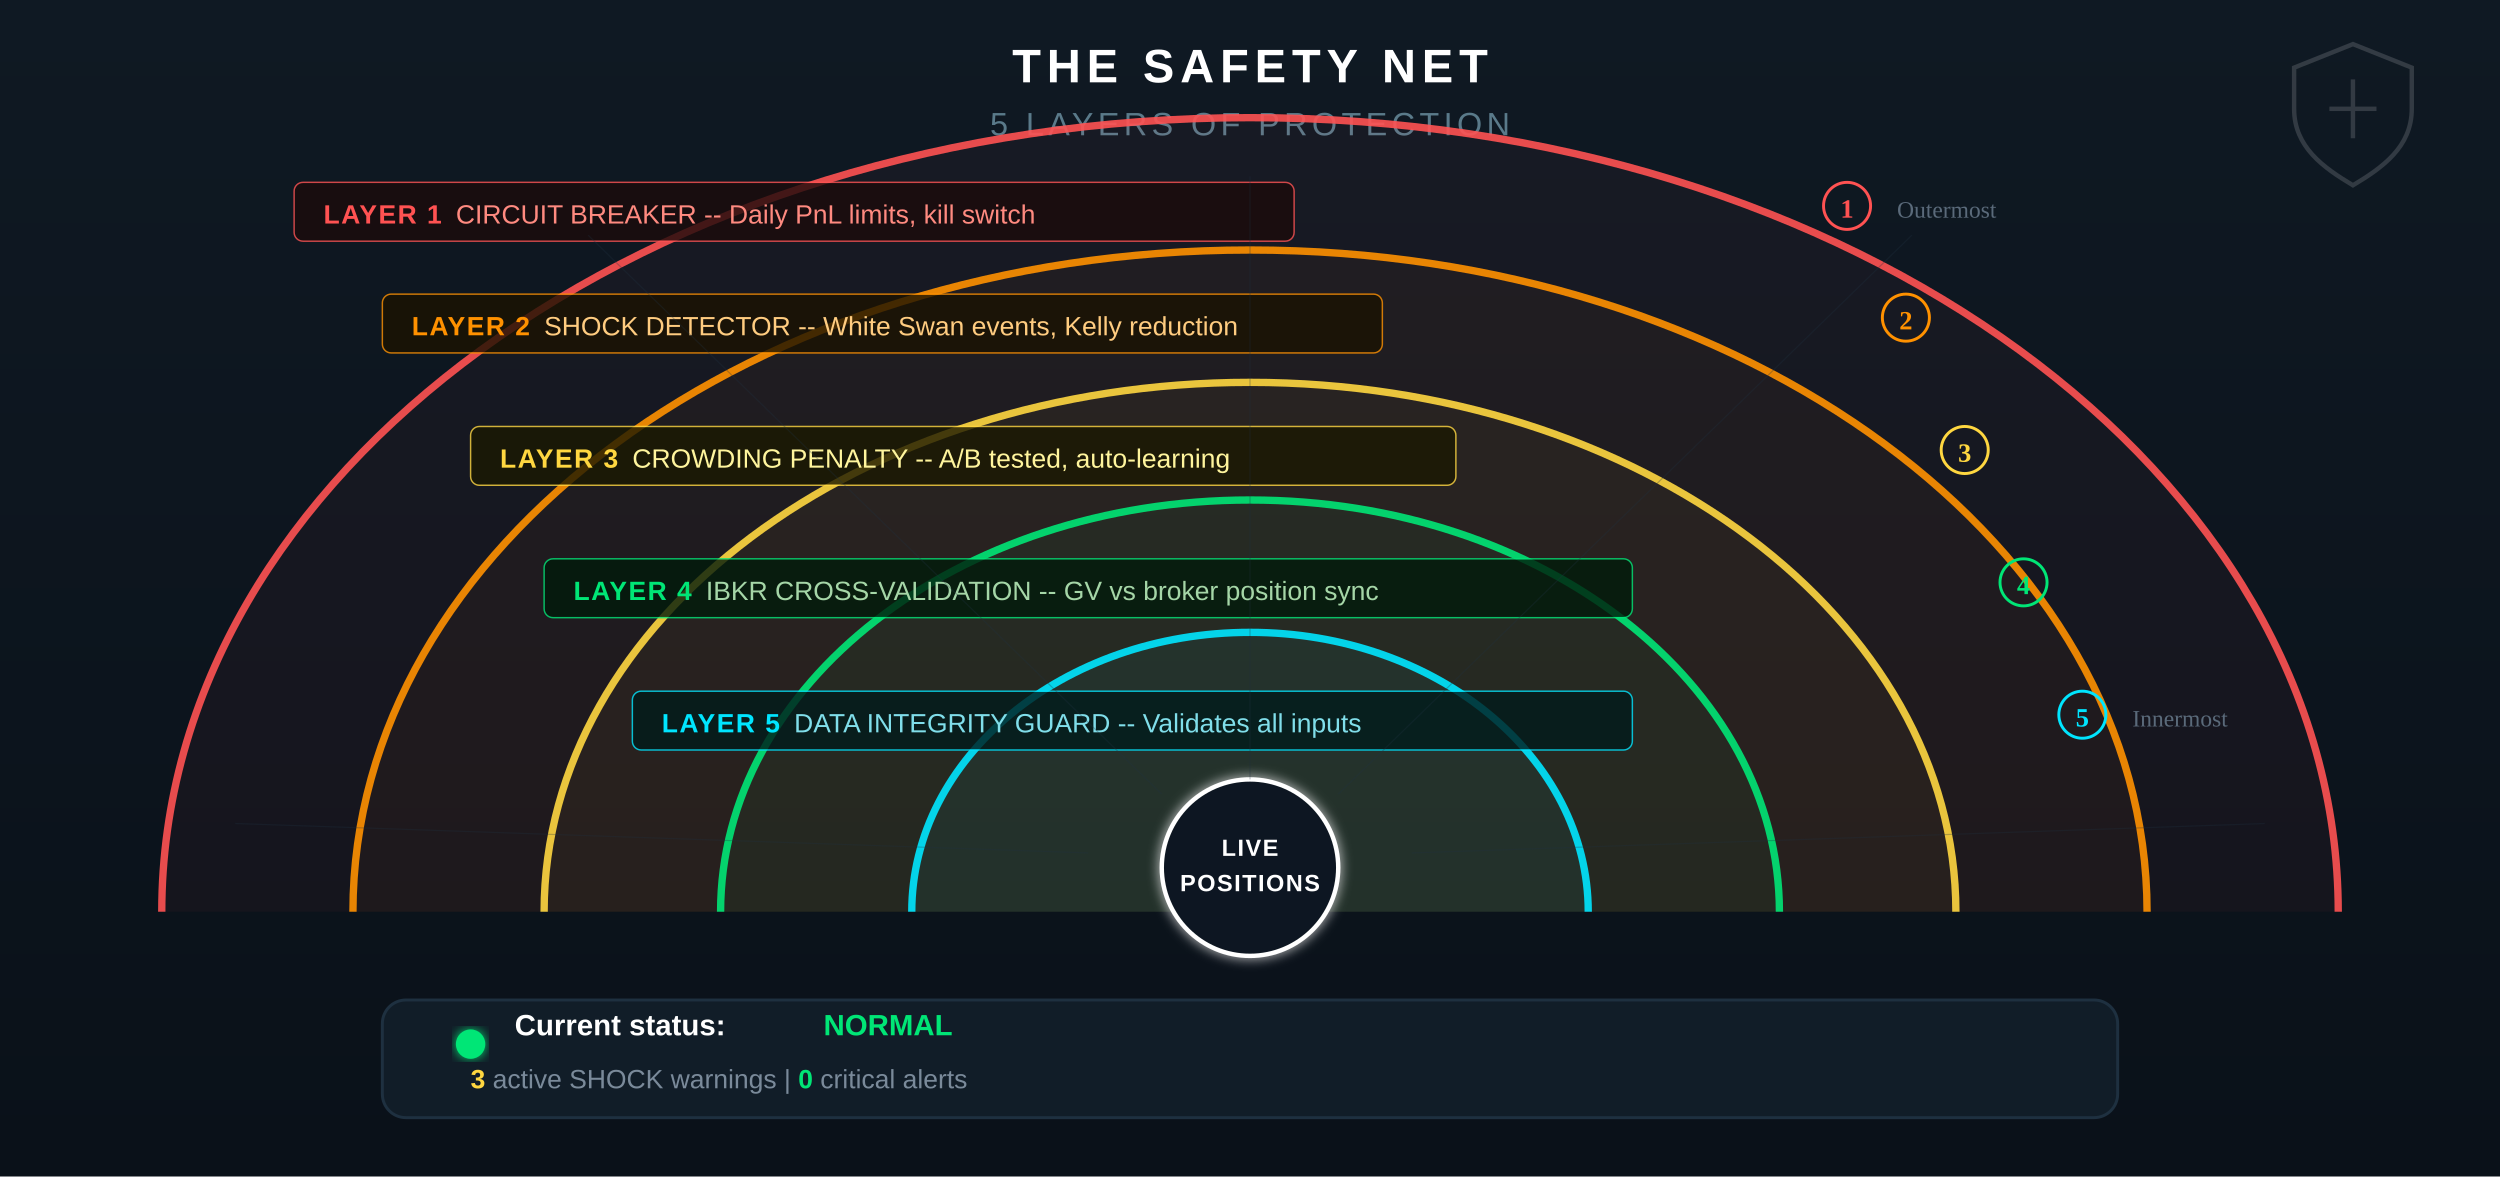
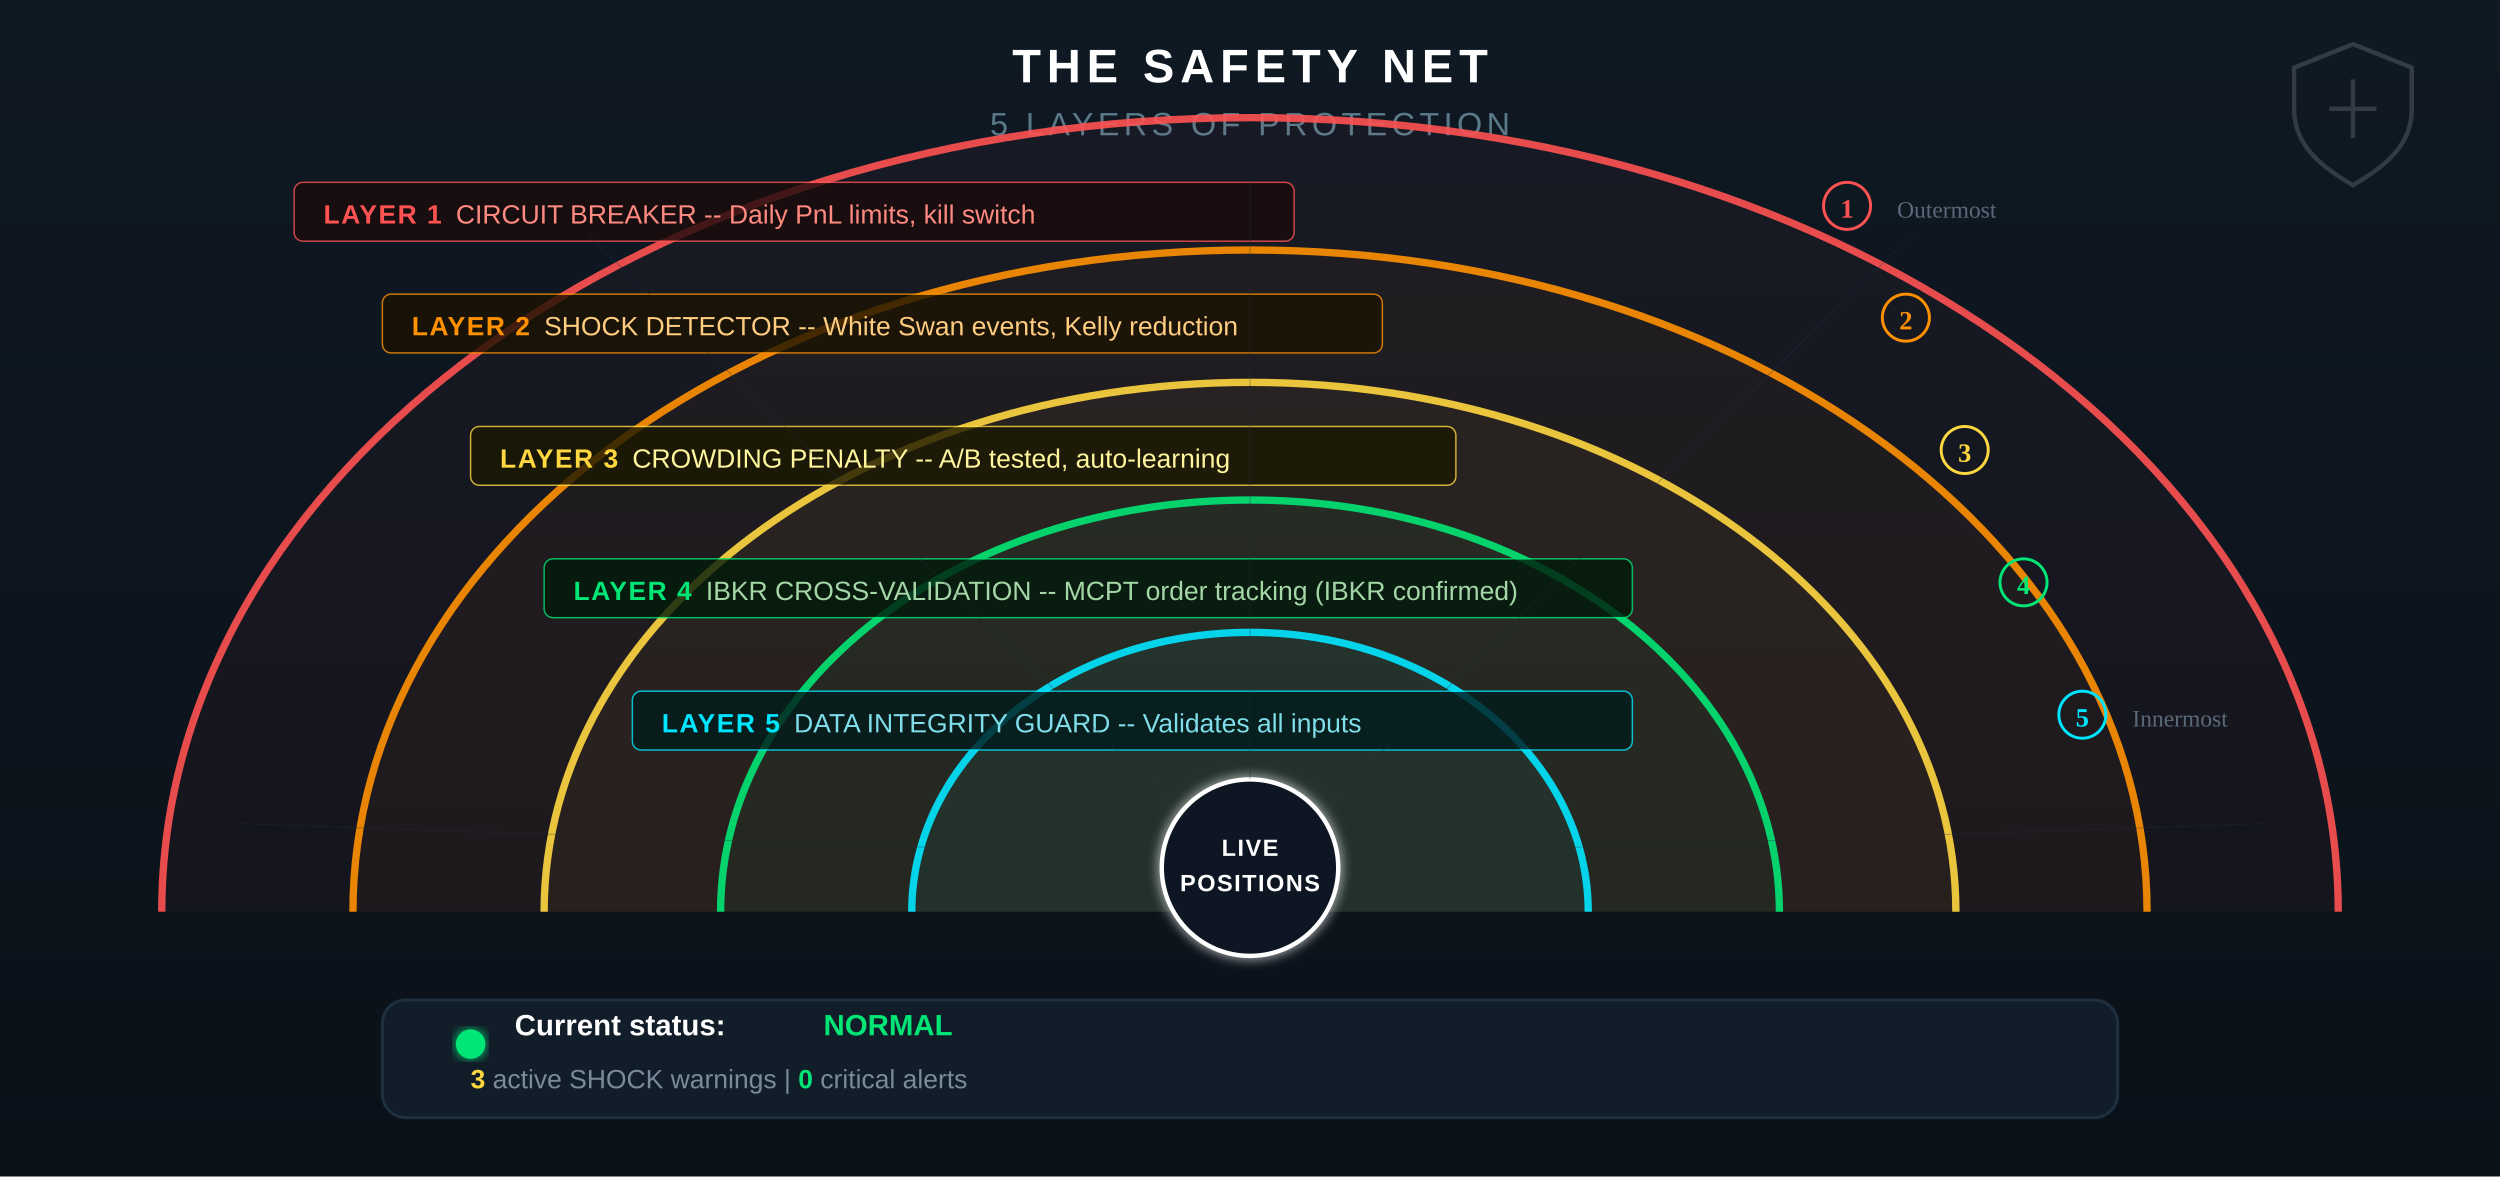
<svg xmlns="http://www.w3.org/2000/svg" viewBox="0 0 850 400" width="850" height="400">
  <defs>
    <filter id="sn-glow">
      <feGaussianBlur stdDeviation="2" result="blur" />
      <feMerge>
        <feMergeNode in="blur" />
        <feMergeNode in="SourceGraphic" />
      </feMerge>
    </filter>
    <filter id="sn-shadow">
      <feDropShadow dx="0" dy="1" stdDeviation="2" flood-color="#000000" flood-opacity="0.4" />
    </filter>
    <linearGradient id="sn-bg" x1="0" y1="0" x2="0" y2="1">
      <stop offset="0%" stop-color="#0f1923" />
      <stop offset="100%" stop-color="#0a1119" />
    </linearGradient>
  </defs>
  <rect width="850" height="400" fill="url(#sn-bg)" />
  <text x="425" y="28" text-anchor="middle" fill="#ffffff" font-family="'Segoe UI', Arial, sans-serif" font-size="16" font-weight="700" letter-spacing="2">THE SAFETY NET</text>
  <text x="425" y="46" text-anchor="middle" fill="#5a7a8a" font-family="'Segoe UI', Arial, sans-serif" font-size="11" letter-spacing="1.5">5 LAYERS OF PROTECTION</text>
  <path d="M 55,310 A 370,270 0 0 1 795,310" fill="none" stroke="#ff5252" stroke-width="2.5" opacity="0.9" />
  <path d="M 55,310 A 370,270 0 0 1 795,310" fill="#ff5252" fill-opacity="0.04" stroke="none" />
  <rect x="100" y="62" width="340" height="20" rx="3" fill="#1a0a0a" stroke="#ff5252" stroke-width="0.5" opacity="0.8" />
  <text x="110" y="76" fill="#ff5252" font-family="'Segoe UI', Arial, sans-serif" font-size="9" font-weight="700" letter-spacing="0.5">LAYER 1</text>
  <text x="155" y="76" fill="#ff8a80" font-family="'Segoe UI', Arial, sans-serif" font-size="9">CIRCUIT BREAKER -- Daily PnL limits, kill switch</text>
  <path d="M 120,310 A 305,225 0 0 1 730,310" fill="none" stroke="#ff9100" stroke-width="2.5" opacity="0.9" />
  <path d="M 120,310 A 305,225 0 0 1 730,310" fill="#ff9100" fill-opacity="0.04" stroke="none" />
  <rect x="130" y="100" width="340" height="20" rx="3" fill="#1a1200" stroke="#ff9100" stroke-width="0.5" opacity="0.8" />
  <text x="140" y="114" fill="#ff9100" font-family="'Segoe UI', Arial, sans-serif" font-size="9" font-weight="700" letter-spacing="0.5">LAYER 2</text>
  <text x="185" y="114" fill="#ffcc80" font-family="'Segoe UI', Arial, sans-serif" font-size="9">SHOCK DETECTOR -- White Swan events, Kelly reduction</text>
  <path d="M 185,310 A 240,180 0 0 1 665,310" fill="none" stroke="#ffd740" stroke-width="2.5" opacity="0.9" />
  <path d="M 185,310 A 240,180 0 0 1 665,310" fill="#ffd740" fill-opacity="0.04" stroke="none" />
  <rect x="160" y="145" width="335" height="20" rx="3" fill="#1a1800" stroke="#ffd740" stroke-width="0.5" opacity="0.8" />
  <text x="170" y="159" fill="#ffd740" font-family="'Segoe UI', Arial, sans-serif" font-size="9" font-weight="700" letter-spacing="0.5">LAYER 3</text>
  <text x="215" y="159" fill="#fff59d" font-family="'Segoe UI', Arial, sans-serif" font-size="9">CROWDING PENALTY -- A/B tested, auto-learning</text>
  <path d="M 245,310 A 180,140 0 0 1 605,310" fill="none" stroke="#00e676" stroke-width="2.5" opacity="0.9" />
  <path d="M 245,310 A 180,140 0 0 1 605,310" fill="#00e676" fill-opacity="0.04" stroke="none" />
  <rect x="185" y="190" width="370" height="20" rx="3" fill="#001a0a" stroke="#00e676" stroke-width="0.5" opacity="0.8" />
  <text x="195" y="204" fill="#00e676" font-family="'Segoe UI', Arial, sans-serif" font-size="9" font-weight="700" letter-spacing="0.5">LAYER 4</text>
-   <text x="240" y="204" fill="#a5d6a7" font-family="'Segoe UI', Arial, sans-serif" font-size="9">IBKR CROSS-VALIDATION -- GV vs broker position sync</text>
+   <text x="240" y="204" fill="#a5d6a7" font-family="'Segoe UI', Arial, sans-serif" font-size="9">IBKR CROSS-VALIDATION -- MCPT order tracking (IBKR confirmed)</text>
  <path d="M 310,310 A 115,95 0 0 1 540,310" fill="none" stroke="#00e5ff" stroke-width="2.5" opacity="0.9" />
  <path d="M 310,310 A 115,95 0 0 1 540,310" fill="#00e5ff" fill-opacity="0.05" stroke="none" />
  <rect x="215" y="235" width="340" height="20" rx="3" fill="#001a1a" stroke="#00e5ff" stroke-width="0.5" opacity="0.8" />
  <text x="225" y="249" fill="#00e5ff" font-family="'Segoe UI', Arial, sans-serif" font-size="9" font-weight="700" letter-spacing="0.5">LAYER 5</text>
  <text x="270" y="249" fill="#80deea" font-family="'Segoe UI', Arial, sans-serif" font-size="9">DATA INTEGRITY GUARD -- Validates all inputs</text>
  <circle cx="425" cy="295" r="30" fill="#0f1923" stroke="#ffffff" stroke-width="1.5" filter="url(#sn-glow)" />
  <text x="425" y="291" text-anchor="middle" fill="#ffffff" font-family="'Segoe UI', Arial, sans-serif" font-size="8" font-weight="700" letter-spacing="0.5">LIVE</text>
  <text x="425" y="303" text-anchor="middle" fill="#ffffff" font-family="'Segoe UI', Arial, sans-serif" font-size="8" font-weight="700" letter-spacing="0.5">POSITIONS</text>
  <g transform="translate(620, 62)">
    <circle cx="8" cy="8" r="8" fill="none" stroke="#ff5252" stroke-width="1" />
    <text x="8" y="12" text-anchor="middle" fill="#ff5252" font-size="9" font-weight="700">1</text>
    <text x="25" y="12" fill="#5a6a7a" font-size="8">Outermost</text>
  </g>
  <g transform="translate(640, 100)">
    <circle cx="8" cy="8" r="8" fill="none" stroke="#ff9100" stroke-width="1" />
    <text x="8" y="12" text-anchor="middle" fill="#ff9100" font-size="9" font-weight="700">2</text>
  </g>
  <g transform="translate(660, 145)">
    <circle cx="8" cy="8" r="8" fill="none" stroke="#ffd740" stroke-width="1" />
    <text x="8" y="12" text-anchor="middle" fill="#ffd740" font-size="9" font-weight="700">3</text>
  </g>
  <g transform="translate(680, 190)">
    <circle cx="8" cy="8" r="8" fill="none" stroke="#00e676" stroke-width="1" />
    <text x="8" y="12" text-anchor="middle" fill="#00e676" font-size="9" font-weight="700">4</text>
  </g>
  <g transform="translate(700, 235)">
    <circle cx="8" cy="8" r="8" fill="none" stroke="#00e5ff" stroke-width="1" />
    <text x="8" y="12" text-anchor="middle" fill="#00e5ff" font-size="9" font-weight="700">5</text>
    <text x="25" y="12" fill="#5a6a7a" font-size="8">Innermost</text>
  </g>
  <g stroke="#1e3040" stroke-width="0.4" opacity="0.3">
    <line x1="425" y1="265" x2="425" y2="60" />
    <line x1="395" y1="270" x2="200" y2="80" />
    <line x1="455" y1="270" x2="650" y2="80" />
    <line x1="370" y1="290" x2="80" y2="280" />
    <line x1="480" y1="290" x2="770" y2="280" />
  </g>
  <rect x="130" y="340" width="590" height="40" rx="8" fill="#111d28" stroke="#1e3040" stroke-width="1" />
  <circle cx="160" cy="355" r="5" fill="#00e676" filter="url(#sn-glow)" />
  <text x="175" y="352" fill="#ffffff" font-family="'Segoe UI', Arial, sans-serif" font-size="10" font-weight="600">Current status:</text>
  <text x="280" y="352" fill="#00e676" font-family="'Segoe UI', Arial, sans-serif" font-size="10" font-weight="700">NORMAL</text>
  <text x="160" y="370" fill="#7a8a9a" font-family="'Segoe UI', Arial, sans-serif" font-size="9">
    <tspan fill="#ffd740" font-weight="600">3</tspan> active SHOCK warnings  |  <tspan fill="#00e676" font-weight="600">0</tspan> critical alerts
  </text>
  <g transform="translate(780, 15)" opacity="0.15">
    <path d="M20,0 L40,8 L40,22 C40,35 30,42 20,48 C10,42 0,35 0,22 L0,8 Z" fill="none" stroke="#ffffff" stroke-width="1.5" />
    <path d="M20,12 L20,32 M12,22 L28,22" stroke="#ffffff" stroke-width="1.5" />
  </g>
</svg>
